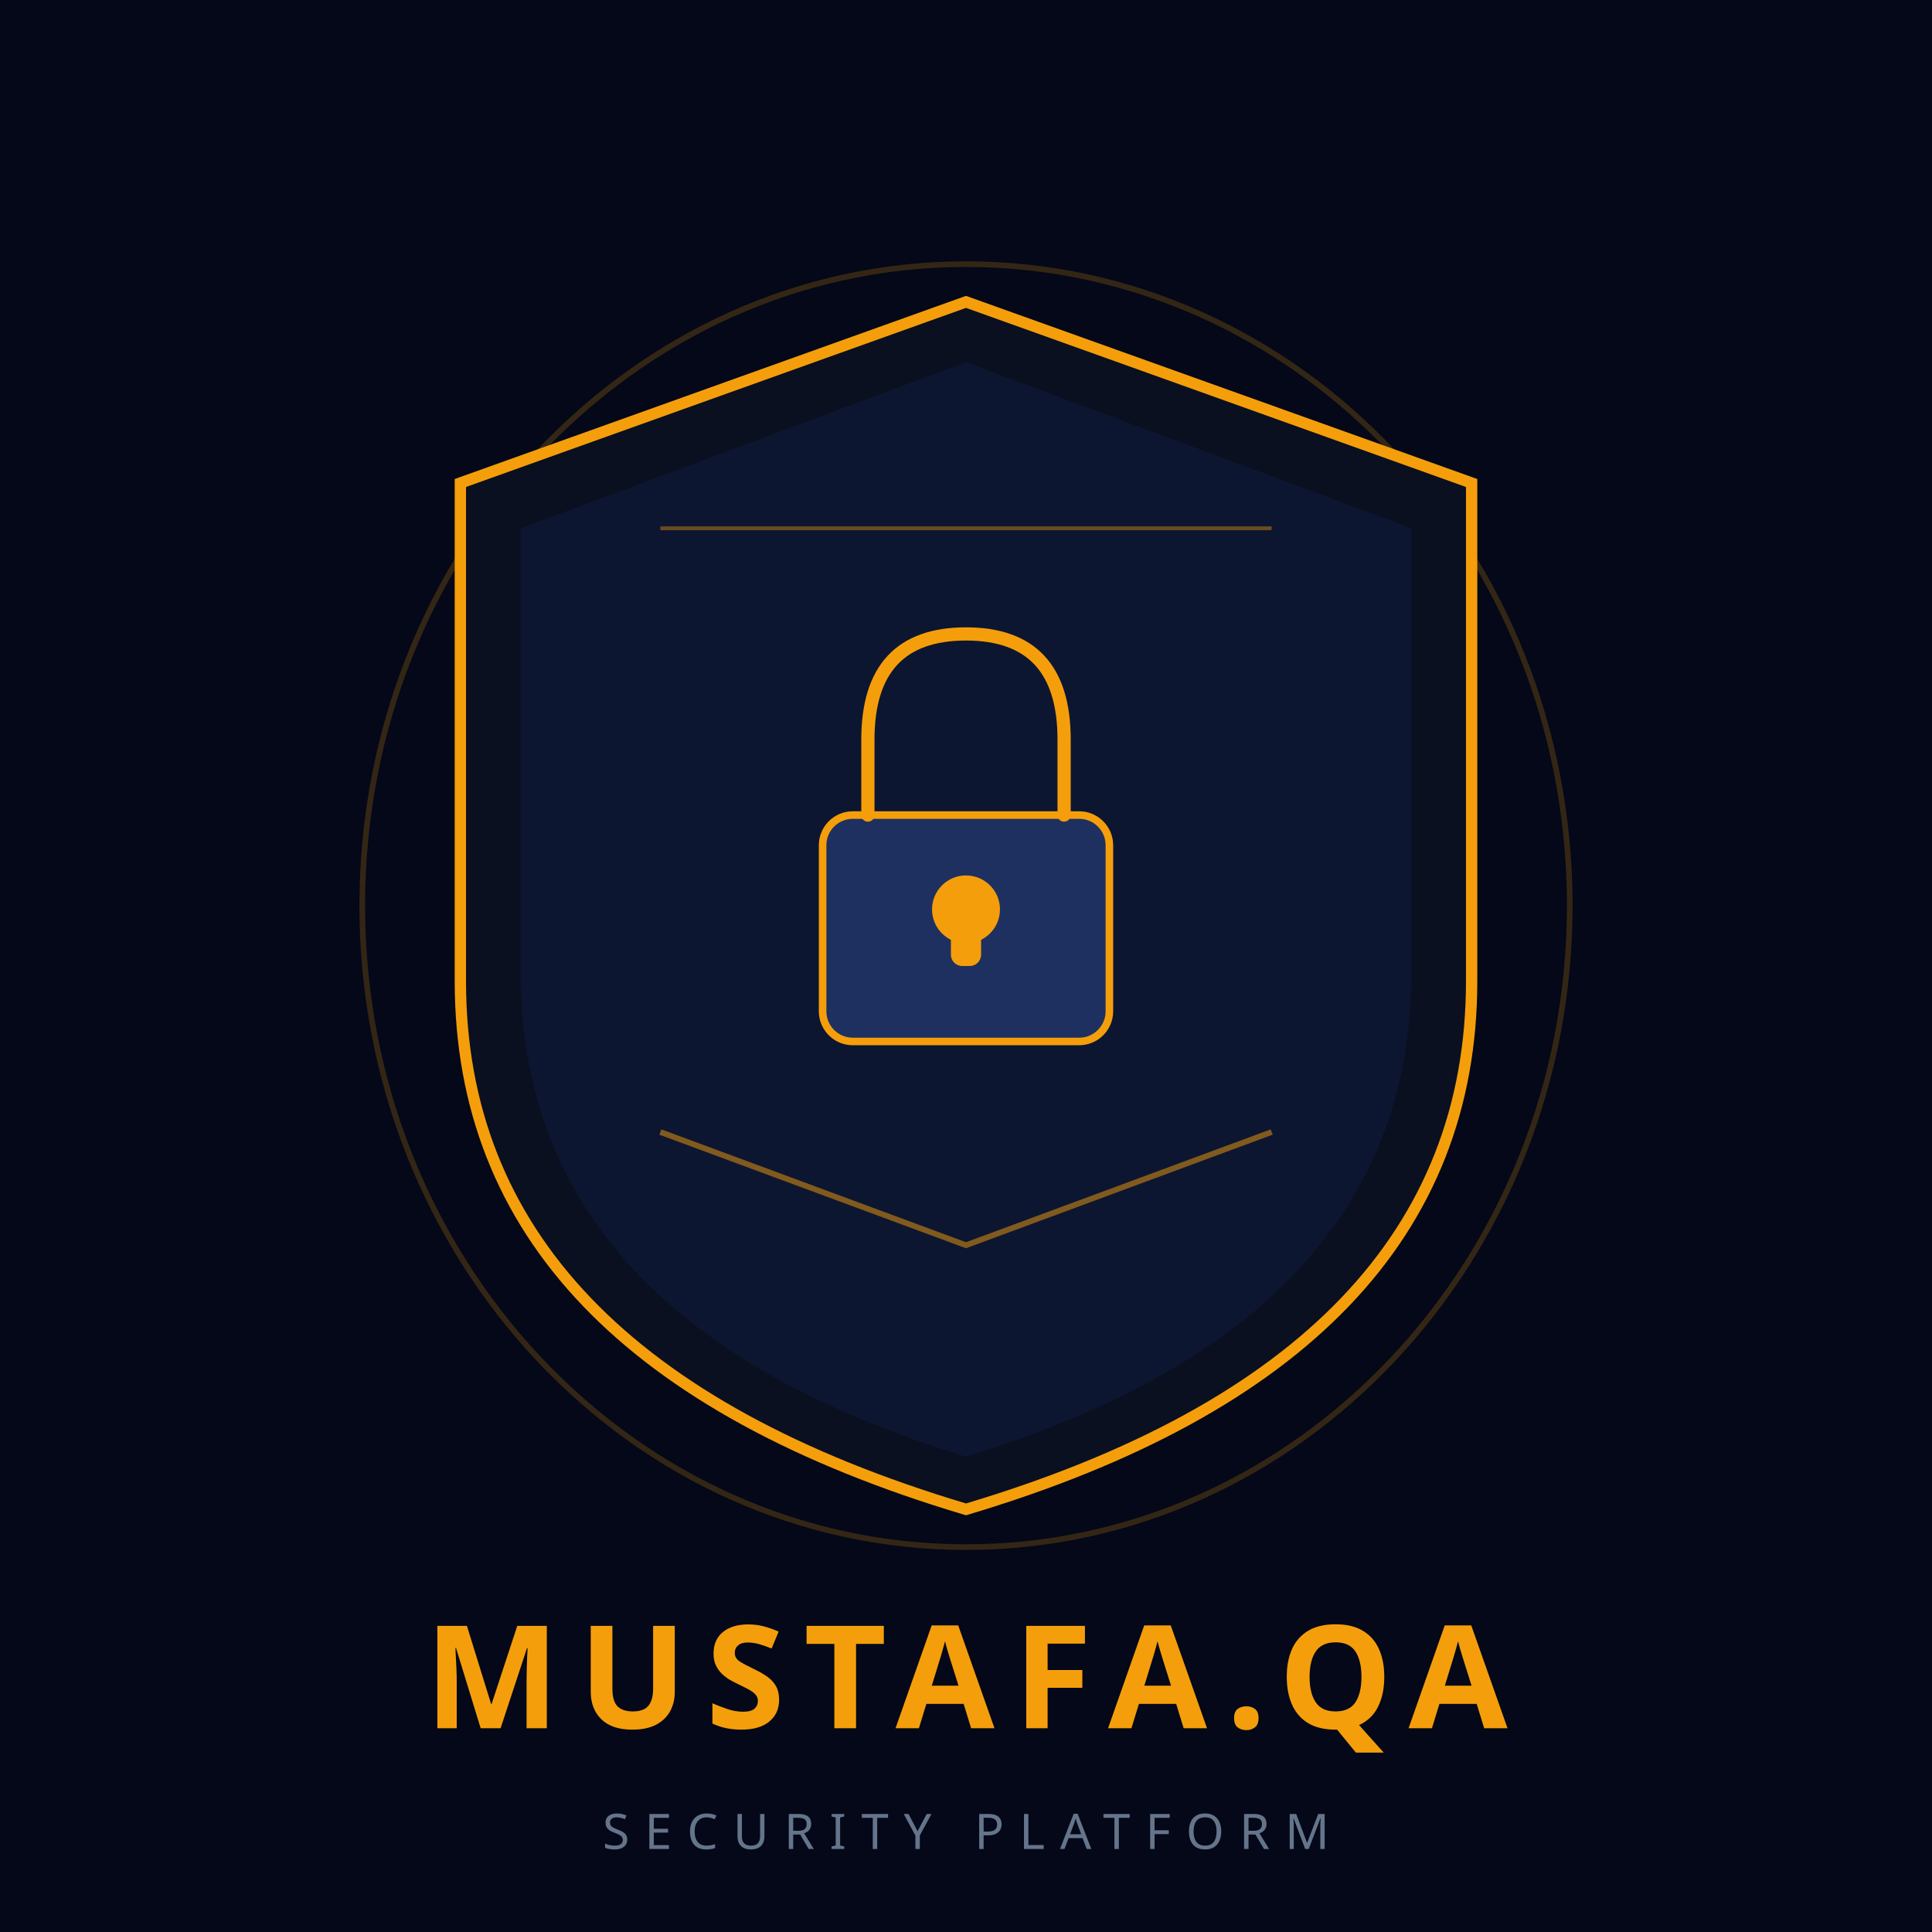
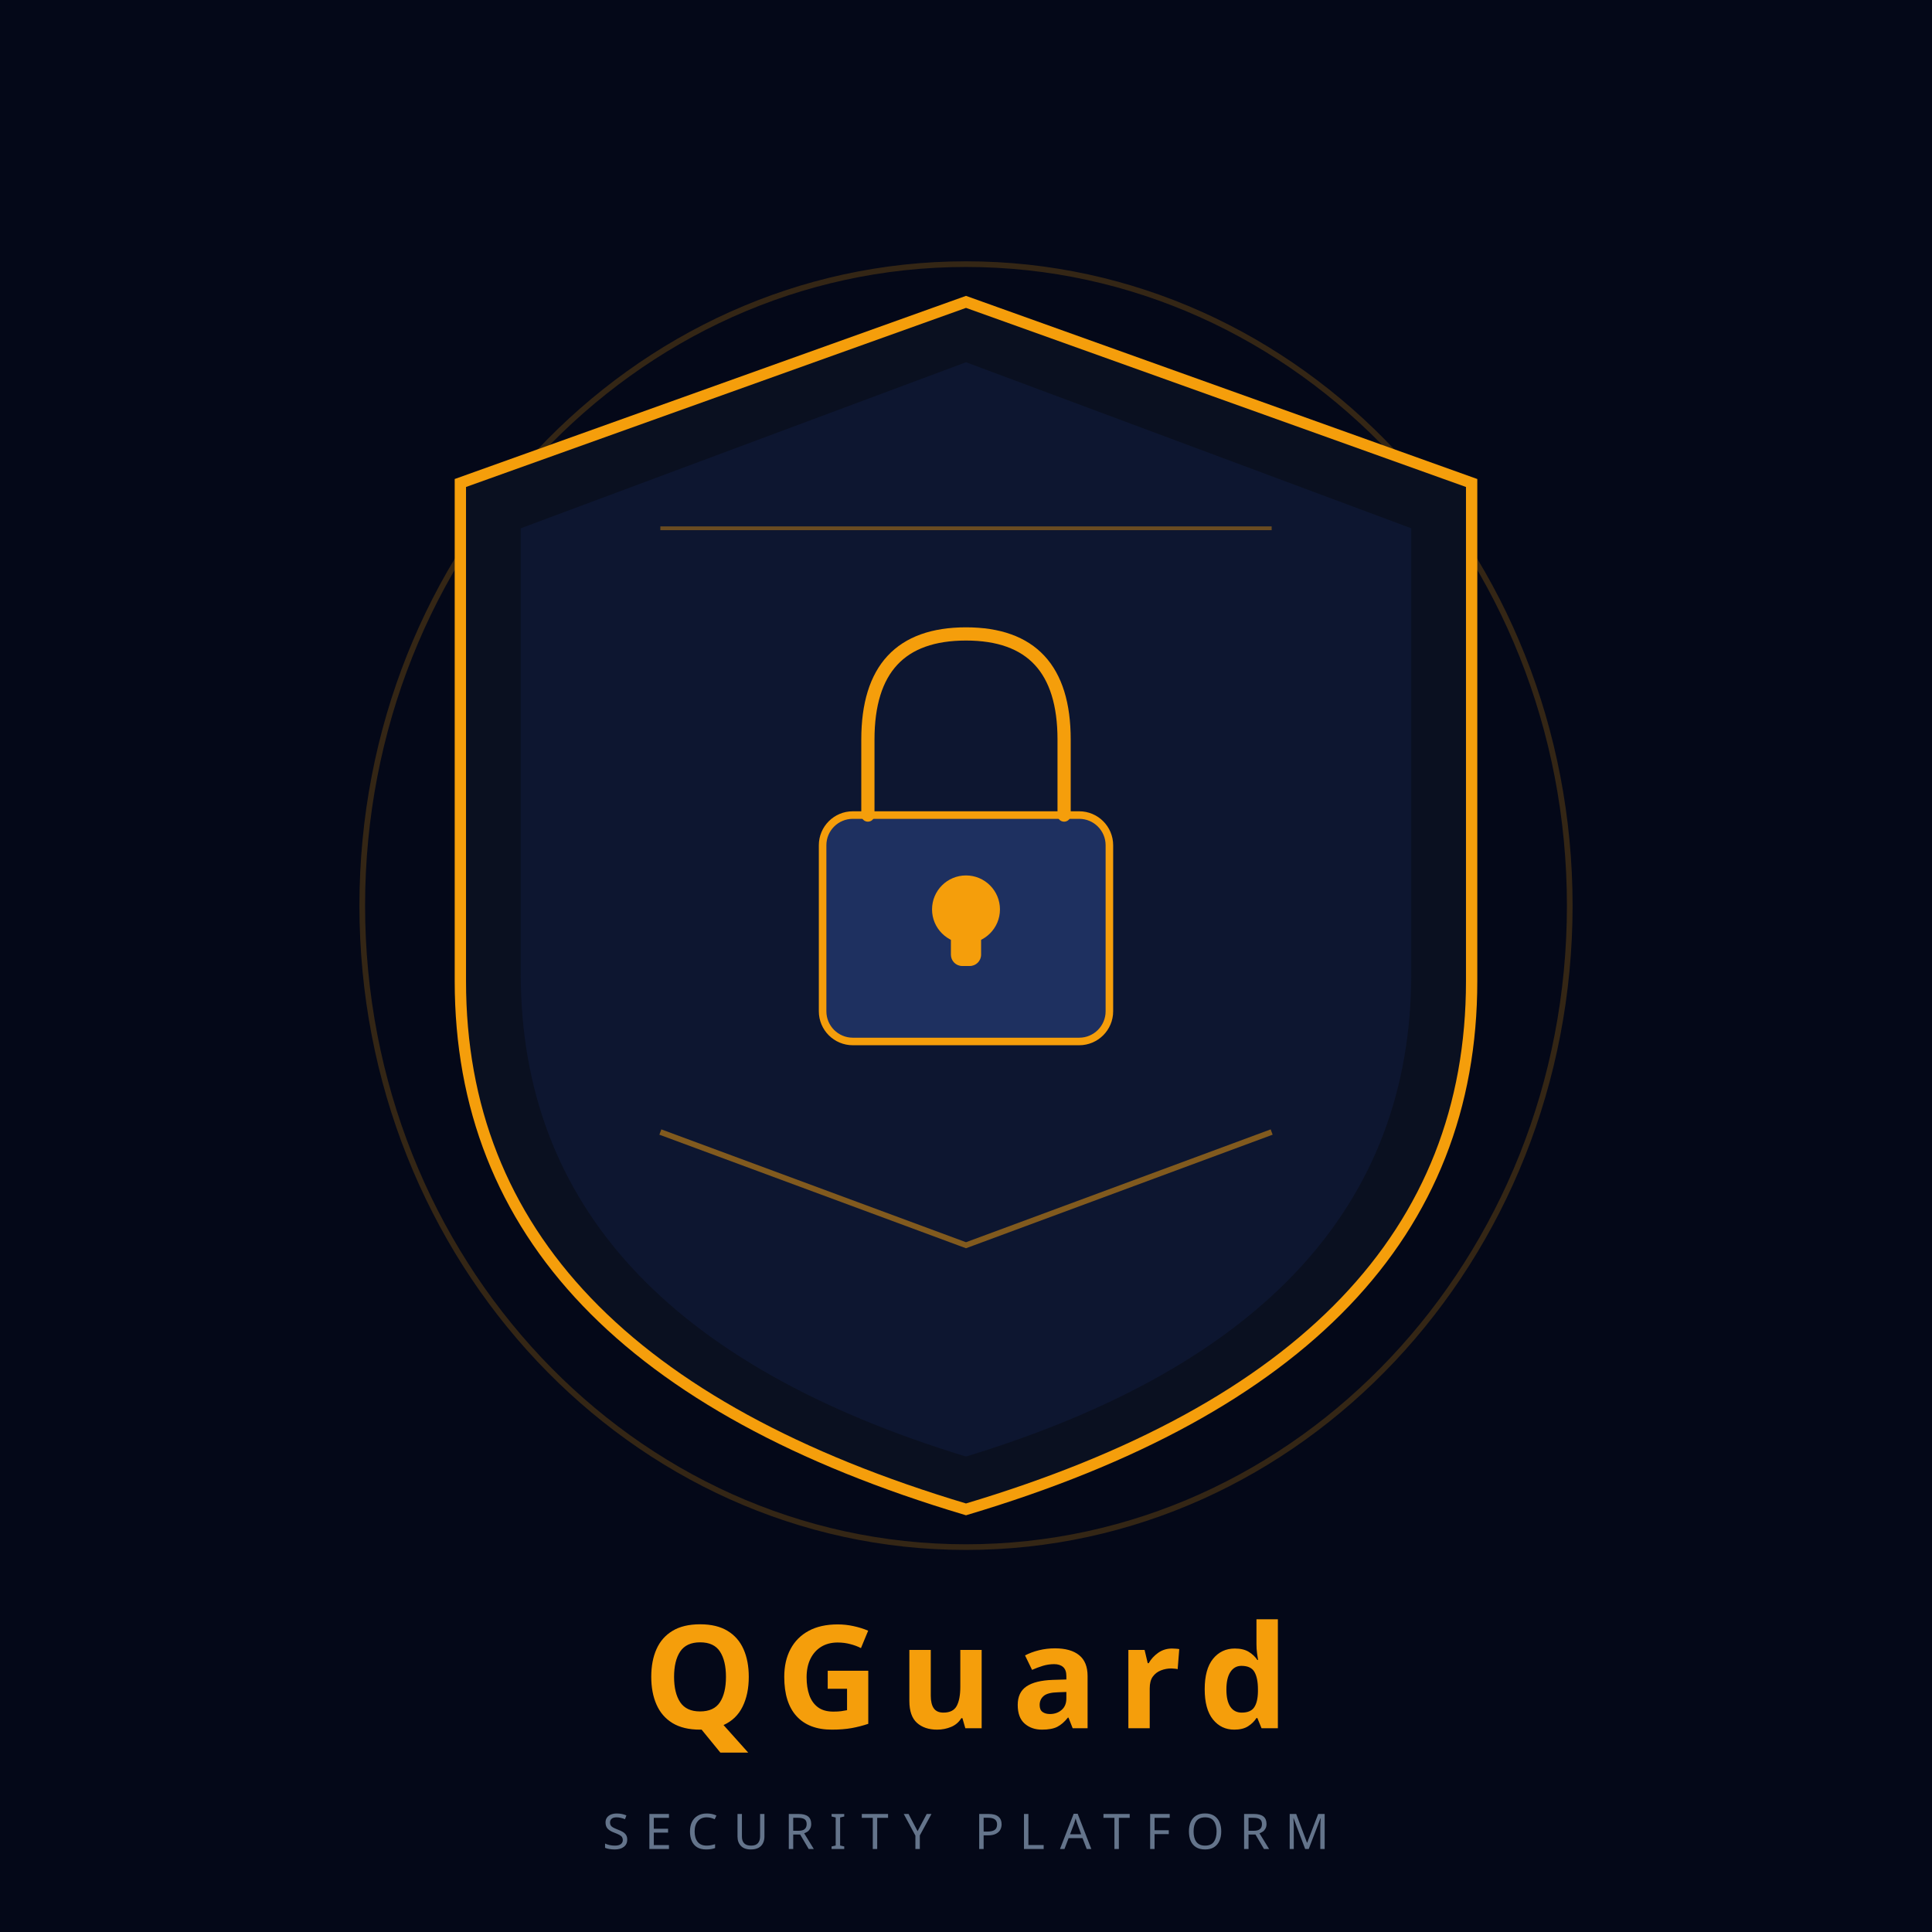
<svg xmlns="http://www.w3.org/2000/svg" width="512" height="512" viewBox="0 0 512 512">
  <rect width="512" height="512" fill="#040818" />
  <ellipse cx="256" cy="240" rx="160" ry="170" fill="none" stroke="#F59E0B" stroke-width="1.5" opacity="0.2" />
  <path d="M256 80 L390 128 L390 260 Q390 360 256 400 Q122 360 122 260 L122 128 Z" fill="#0a1020" />
  <path d="M256 96 L374 140 L374 258 Q374 350 256 386 Q138 350 138 258 L138 140 Z" fill="#0d1630" />
  <path d="M256 80 L390 128 L390 260 Q390 360 256 400 Q122 360 122 260 L122 128 Z" fill="none" stroke="#F59E0B" stroke-width="3" />
  <line x1="175" y1="140" x2="337" y2="140" stroke="#F59E0B" stroke-width="1" opacity="0.4" />
  <rect x="218" y="216" width="76" height="60" rx="8" fill="#1e3060" stroke="#F59E0B" stroke-width="2" />
  <path d="M230 216 L230 196 Q230 168 256 168 Q282 168 282 196 L282 216" fill="none" stroke="#F59E0B" stroke-width="3.5" stroke-linecap="round" />
  <circle cx="256" cy="241" r="9" fill="#F59E0B" />
  <rect x="252" y="241" width="8" height="15" rx="3" fill="#F59E0B" />
  <path d="M175 300 L256 330 L337 300" fill="none" stroke="#F59E0B" stroke-width="1.5" opacity="0.5" />
-   <text x="256" y="458" text-anchor="middle" font-family="system-ui,sans-serif" font-size="38" font-weight="700" letter-spacing="5" fill="#F59E0B">MUSTAFA.QA</text>
+   <text x="256" y="458" text-anchor="middle" font-family="system-ui,sans-serif" font-size="38" font-weight="700" letter-spacing="5" fill="#F59E0B">QGuard</text>
  <text x="256" y="490" text-anchor="middle" font-family="system-ui,sans-serif" font-size="13" letter-spacing="4" fill="#64748b">SECURITY PLATFORM</text>
</svg>
